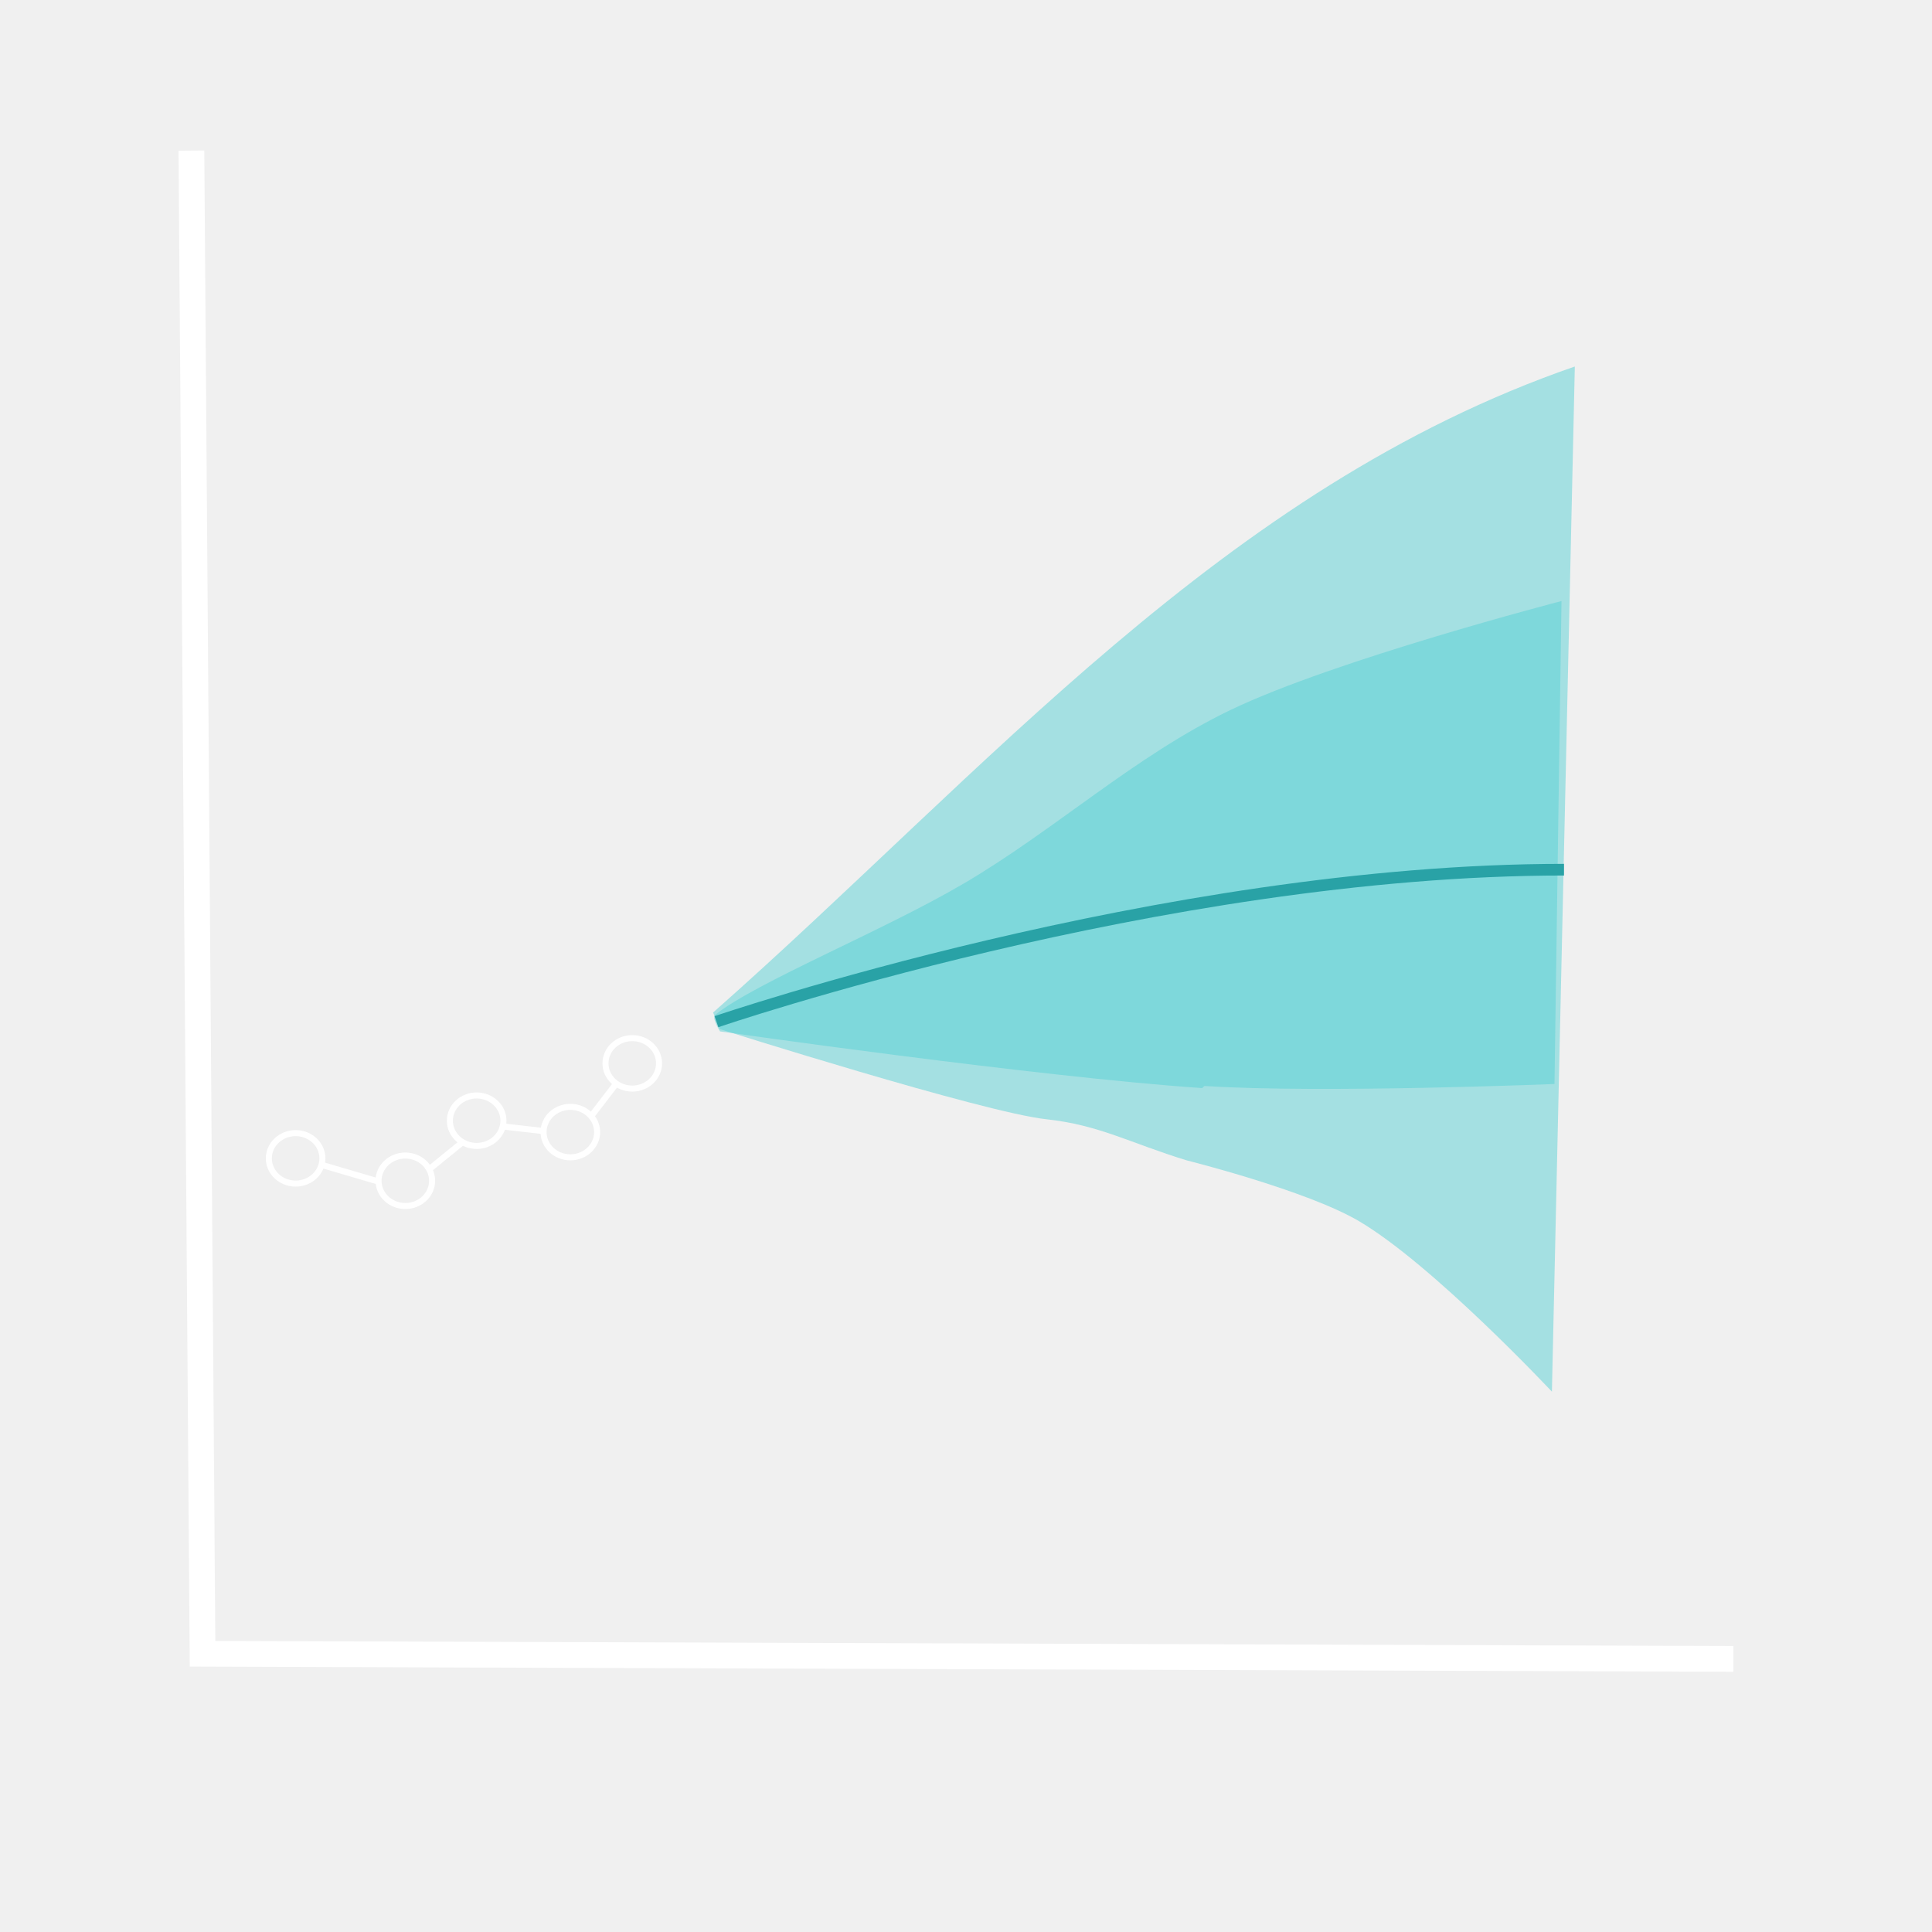
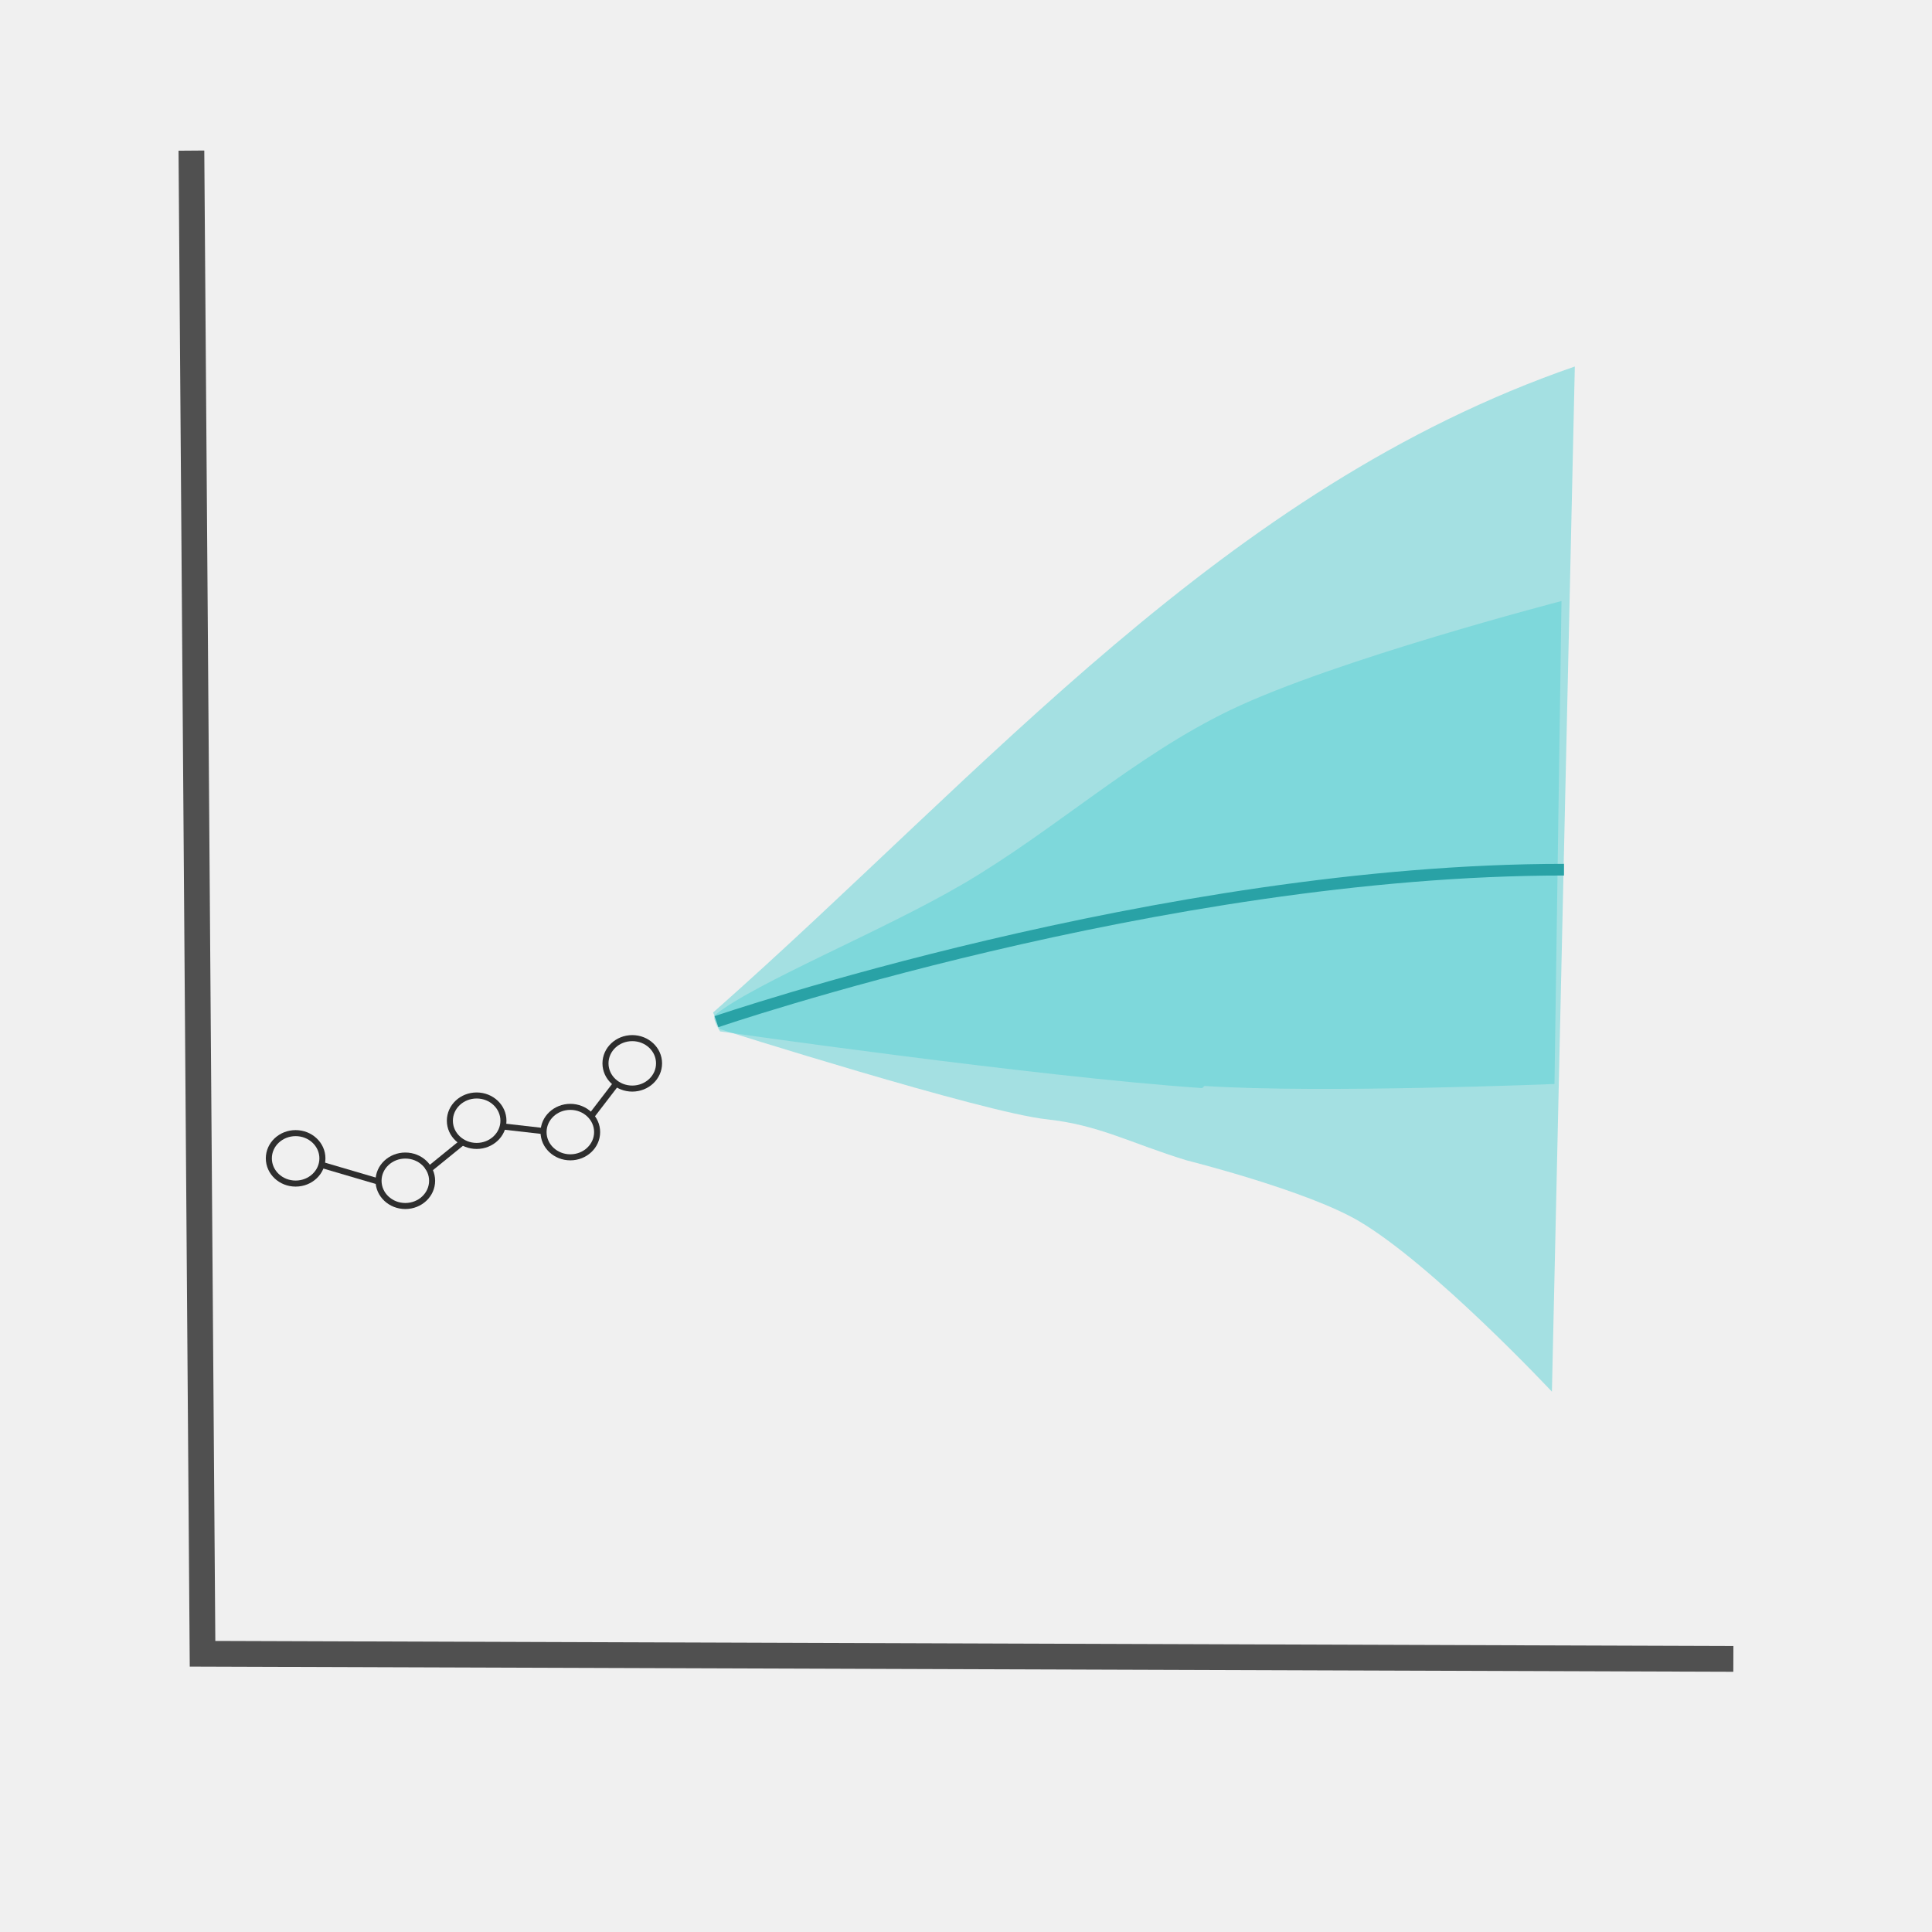
<svg xmlns="http://www.w3.org/2000/svg" width="200mm" height="200mm" viewBox="0 0 200 200" version="1.1" id="svg11198">
  <defs id="defs11192" />
  <g id="layer1">
    <path style="fill:#58d1d4;fill-opacity:0.5;stroke:none;stroke-width:0.635px;stroke-linecap:butt;stroke-linejoin:miter;stroke-opacity:1" d="M 73.821,104.815 C 102.101,79.834 126.65,50.511 163.025,37.941 l -2.372,106.122 c 0,0 -12.321,-13.154 -19.984,-17.658 -5.427,-3.19 -17.811,-6.28 -17.811,-6.28 -5.948,-1.827 -9.043,-3.664 -14.542,-4.261 -6.588,-0.715 -33.795,-9.329 -33.795,-9.329 z" id="path3346" />
    <path style="fill:#58d1d4;fill-opacity:0.486;stroke:none;stroke-width:15.616;stroke-linecap:butt;stroke-linejoin:miter;stroke-miterlimit:4;stroke-dasharray:none;stroke-opacity:1" d="m 74.537,106.769 c 0,0 32.813,4.712 49.874,5.866 0.11,0.007 0.201,-0.22 0.31,-0.213 12.041,0.782 36.199,-0.207 36.199,-0.207 l 0.725,-49.996 c 0,0 -23.412,6.07 -34.248,11.269 -9.9,4.75 -18.145,12.4 -27.611,17.963 -8.366,4.917 -21.514,10.222 -25.742,13.594 -0.407,0.325 0.493,1.724 0.493,1.724 z" id="path3344" />
-     <path style="fill:none;stroke:#ffffff;stroke-width:2.666;stroke-linecap:butt;stroke-linejoin:miter;stroke-miterlimit:4;stroke-dasharray:none;stroke-opacity:1" d="M 19.815,15.592 20.967,171.198 179.437,171.728" id="path8408" />
+     <path style="fill:none;stroke:#505050;stroke-width:2.666;stroke-linecap:butt;stroke-linejoin:miter;stroke-miterlimit:4;stroke-dasharray:none;stroke-opacity:1" d="M 19.815,15.592 20.967,171.198 179.437,171.728" id="path8408" />
    <path style="fill:none;stroke:#29a2a6;stroke-width:1.206;stroke-linecap:butt;stroke-linejoin:miter;stroke-miterlimit:4;stroke-dasharray:none;stroke-opacity:1" d="m 74.167,105.764 c 0,0 46.037,-15.735 87.737,-15.735" id="path3340" />
-     <ellipse style="fill:#000000;fill-opacity:0;fill-rule:evenodd;stroke:#ffffff;stroke-width:0.625;stroke-linecap:square;stroke-miterlimit:4;stroke-dasharray:none;stroke-opacity:1;paint-order:markers fill stroke" id="ellipse3365" cx="41.959" cy="122.234" rx="2.773" ry="2.612" />
-     <ellipse style="fill:#000000;fill-opacity:0;fill-rule:evenodd;stroke:#ffffff;stroke-width:0.625;stroke-linecap:square;stroke-miterlimit:4;stroke-dasharray:none;stroke-opacity:1;paint-order:markers fill stroke" id="ellipse3369" cx="49.343" cy="116.015" rx="2.773" ry="2.612" />
-     <ellipse style="fill:#000000;fill-opacity:0;fill-rule:evenodd;stroke:#ffffff;stroke-width:0.625;stroke-linecap:square;stroke-miterlimit:4;stroke-dasharray:none;stroke-opacity:1;paint-order:markers fill stroke" id="ellipse3371" cx="65.452" cy="110.078" rx="2.773" ry="2.612" />
-     <ellipse style="fill:#000000;fill-opacity:0;fill-rule:evenodd;stroke:#ffffff;stroke-width:0.625;stroke-linecap:square;stroke-miterlimit:4;stroke-dasharray:none;stroke-opacity:1;paint-order:markers fill stroke" id="ellipse3373" cx="30.603" cy="119.912" rx="2.773" ry="2.612" />
-     <ellipse style="fill:#000000;fill-opacity:0;fill-rule:evenodd;stroke:#ffffff;stroke-width:0.625;stroke-linecap:square;stroke-miterlimit:4;stroke-dasharray:none;stroke-opacity:1;paint-order:markers fill stroke" id="ellipse3375" cx="59.041" cy="117.194" rx="2.773" ry="2.612" />
-     <path style="fill:none;stroke:#ffffff;stroke-width:0.635px;stroke-linecap:butt;stroke-linejoin:miter;stroke-opacity:1" d="m 33.05,120.513 5.966,1.754" id="path1568" />
-     <path style="fill:none;stroke:#ffffff;stroke-width:0.635px;stroke-linecap:butt;stroke-linejoin:miter;stroke-opacity:1" d="m 47.884,118.233 -3.674,2.987" id="path1570" />
-     <path style="fill:none;stroke:#ffffff;stroke-width:0.635px;stroke-linecap:butt;stroke-linejoin:miter;stroke-opacity:1" d="m 56.234,117.087 -4.295,-0.489" id="path1572" />
-     <path style="fill:none;stroke:#ffffff;stroke-width:0.635px;stroke-linecap:butt;stroke-linejoin:miter;stroke-opacity:1" d="m 61.292,115.429 2.535,-3.304" id="path1574" />
+     <ellipse style="fill:#000000;fill-opacity:0;fill-rule:evenodd;stroke:#2e2e2e;stroke-width:0.625;stroke-linecap:square;stroke-miterlimit:4;stroke-dasharray:none;stroke-opacity:1;paint-order:markers fill stroke" id="ellipse3365" cx="41.959" cy="122.234" rx="2.773" ry="2.612" />
+     <ellipse style="fill:#000000;fill-opacity:0;fill-rule:evenodd;stroke:#2e2e2e;stroke-width:0.625;stroke-linecap:square;stroke-miterlimit:4;stroke-dasharray:none;stroke-opacity:1;paint-order:markers fill stroke" id="ellipse3369" cx="49.343" cy="116.015" rx="2.773" ry="2.612" />
+     <ellipse style="fill:#000000;fill-opacity:0;fill-rule:evenodd;stroke:#2e2e2e;stroke-width:0.625;stroke-linecap:square;stroke-miterlimit:4;stroke-dasharray:none;stroke-opacity:1;paint-order:markers fill stroke" id="ellipse3371" cx="65.452" cy="110.078" rx="2.773" ry="2.612" />
+     <ellipse style="fill:#000000;fill-opacity:0;fill-rule:evenodd;stroke:#2e2e2e;stroke-width:0.625;stroke-linecap:square;stroke-miterlimit:4;stroke-dasharray:none;stroke-opacity:1;paint-order:markers fill stroke" id="ellipse3373" cx="30.603" cy="119.912" rx="2.773" ry="2.612" />
+     <ellipse style="fill:#000000;fill-opacity:0;fill-rule:evenodd;stroke:#2e2e2e;stroke-width:0.625;stroke-linecap:square;stroke-miterlimit:4;stroke-dasharray:none;stroke-opacity:1;paint-order:markers fill stroke" id="ellipse3375" cx="59.041" cy="117.194" rx="2.773" ry="2.612" />
+     <path style="fill:none;stroke:#2e2e2e;stroke-width:0.635px;stroke-linecap:butt;stroke-linejoin:miter;stroke-opacity:1" d="m 33.05,120.513 5.966,1.754" id="path1568" />
+     <path style="fill:none;stroke:#2e2e2e;stroke-width:0.635px;stroke-linecap:butt;stroke-linejoin:miter;stroke-opacity:1" d="m 47.884,118.233 -3.674,2.987" id="path1570" />
+     <path style="fill:none;stroke:#2e2e2e;stroke-width:0.635px;stroke-linecap:butt;stroke-linejoin:miter;stroke-opacity:1" d="m 56.234,117.087 -4.295,-0.489" id="path1572" />
+     <path style="fill:none;stroke:#2e2e2e;stroke-width:0.635px;stroke-linecap:butt;stroke-linejoin:miter;stroke-opacity:1" d="m 61.292,115.429 2.535,-3.304" id="path1574" />
  </g>
</svg>
